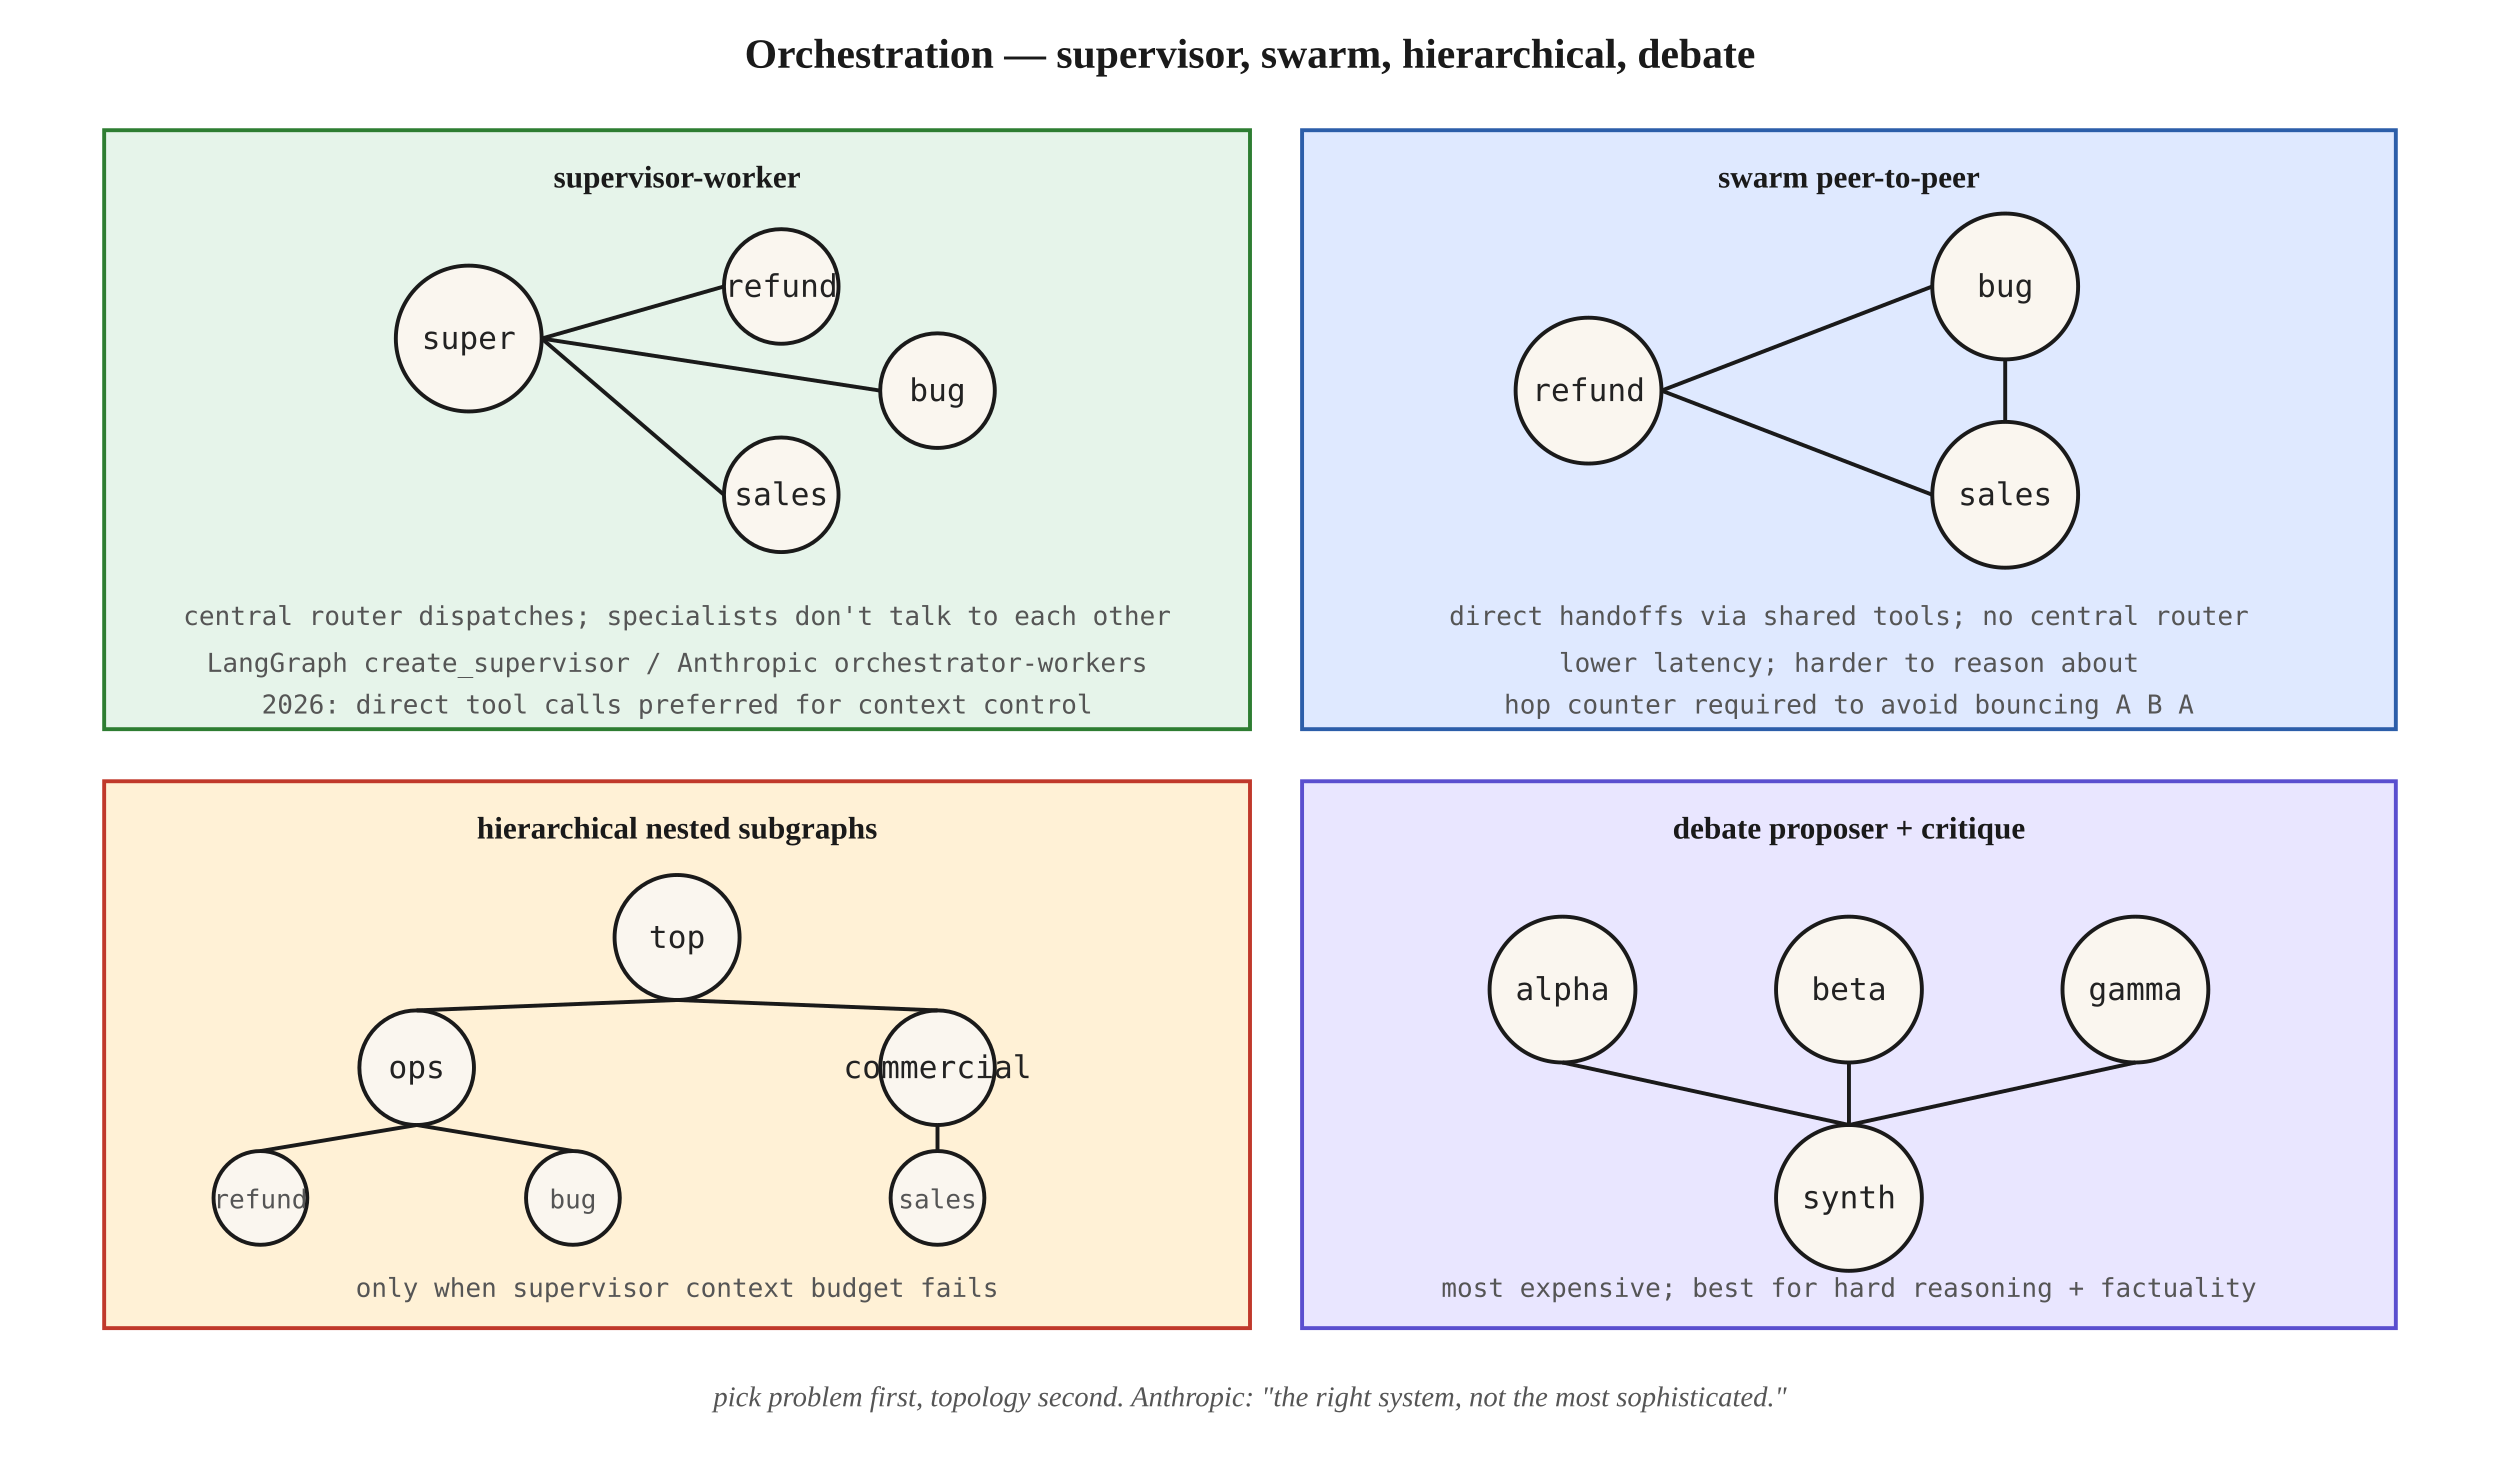
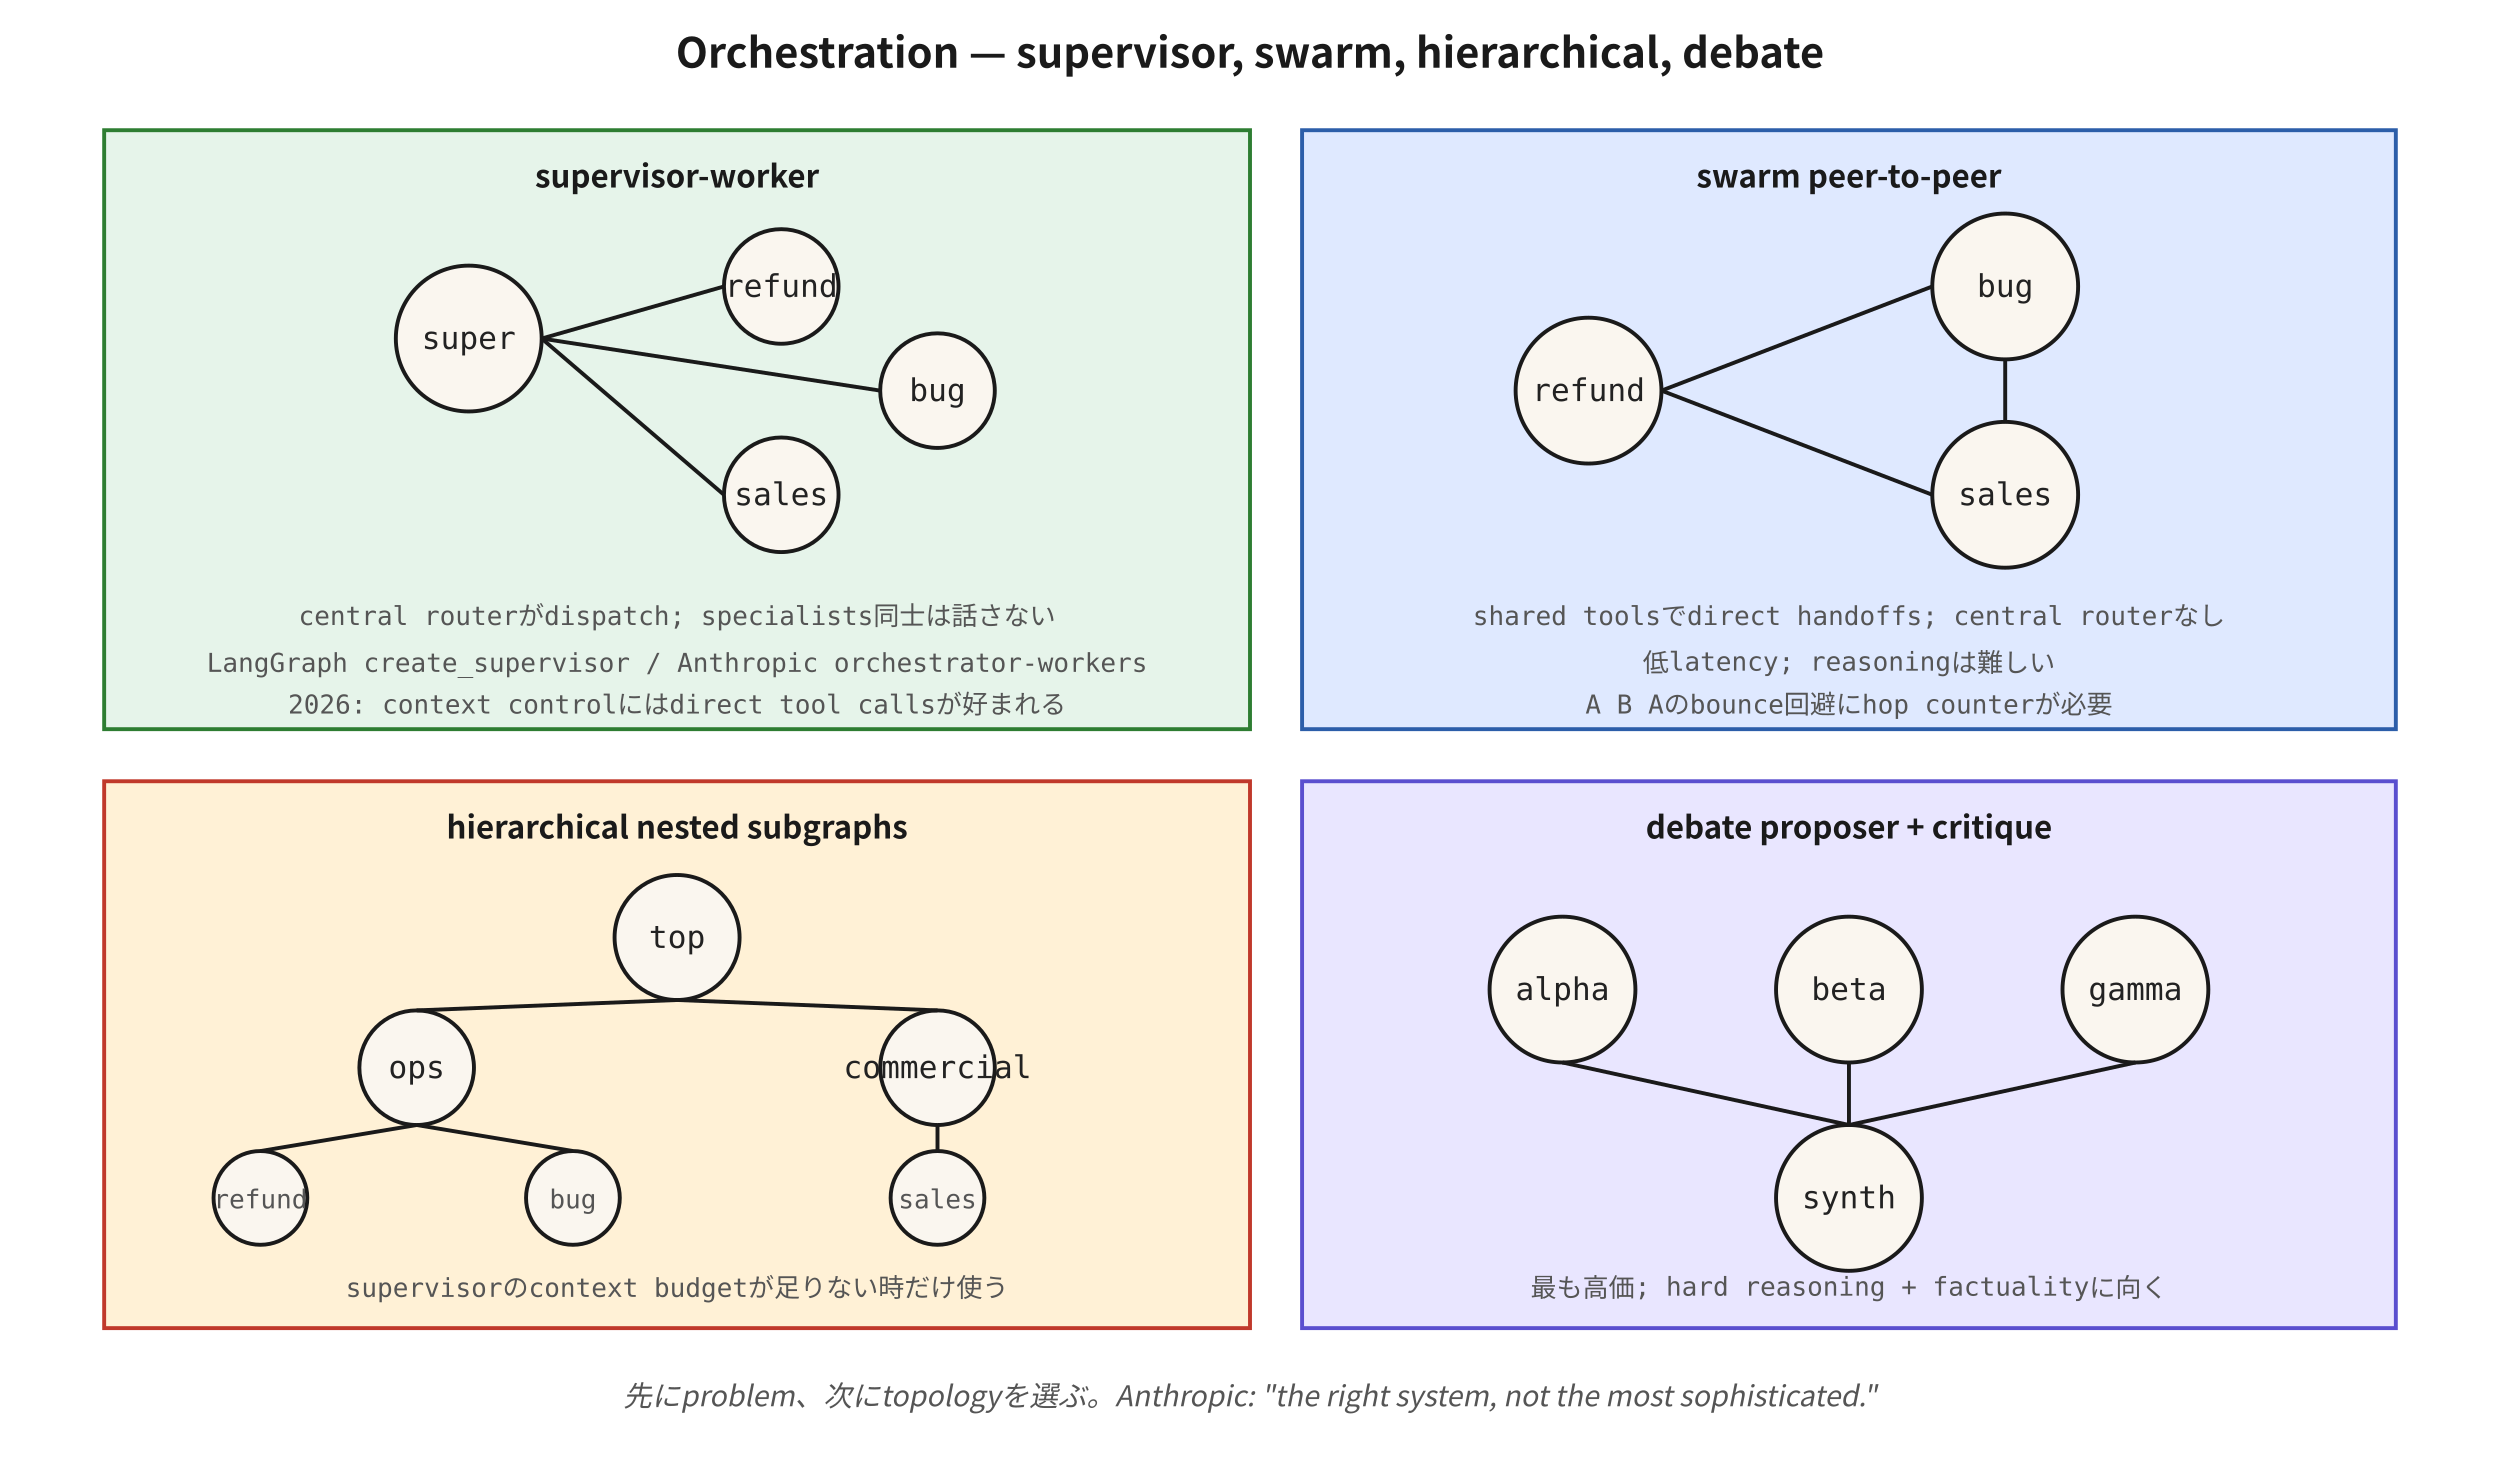
- <svg xmlns="http://www.w3.org/2000/svg" viewBox="0 0 960 560" font-family="Georgia, 'Times New Roman', serif">
+ <svg xmlns="http://www.w3.org/2000/svg" viewBox="0 0 960 560" font-family="'Hiragino Sans', 'Yu Gothic', 'Noto Sans CJK JP', sans-serif">
  <defs>
    <marker id="arrow" viewBox="0 0 10 10" refX="9" refY="5" markerWidth="6" markerHeight="6" orient="auto">
      <path d="M0,0 L10,5 L0,10 z" fill="#1a1a1a" />
    </marker>
    <style>
      .box { fill: #faf6ef; stroke: #1a1a1a; stroke-width: 1.5; }
      .super { fill: #e6f4ea; stroke: #2e7d32; stroke-width: 1.5; }
      .swarm { fill: #dfe9ff; stroke: #2c5ea9; stroke-width: 1.5; }
      .hier { fill: #fff1d6; stroke: #c0392b; stroke-width: 1.5; }
      .debate { fill: #e9e6ff; stroke: #5a4fcf; stroke-width: 1.5; }
-       .step { font-size: 12px; font-family: 'Menlo', monospace; fill: #222; }
-       .small { font-size: 10px; font-family: 'Menlo', monospace; fill: #555; }
+       .step { font-size: 12px; font-family: 'Hiragino Sans', 'Yu Gothic', 'Menlo', monospace; fill: #222; }
+       .small { font-size: 10px; font-family: 'Hiragino Sans', 'Yu Gothic', 'Menlo', monospace; fill: #555; }
      .caption { font-size: 11px; fill: #555; font-style: italic; }
      .title { font-size: 16px; font-weight: 700; fill: #1a1a1a; }
      .head { font-size: 12px; font-weight: 700; fill: #1a1a1a; }
    </style>
  </defs>
  <text x="480" y="26" text-anchor="middle" class="title">Orchestration — supervisor, swarm, hierarchical, debate</text>
  <rect x="40" y="50" width="440" height="230" class="super" />
  <text x="260" y="72" text-anchor="middle" class="head">supervisor-worker</text>
  <circle cx="180" cy="130" r="28" fill="#faf6ef" stroke="#1a1a1a" stroke-width="1.5" />
  <text x="180" y="134" text-anchor="middle" class="step">super</text>
  <circle cx="300" cy="110" r="22" fill="#faf6ef" stroke="#1a1a1a" stroke-width="1.5" />
  <text x="300" y="114" text-anchor="middle" class="step">refund</text>
  <circle cx="360" cy="150" r="22" fill="#faf6ef" stroke="#1a1a1a" stroke-width="1.5" />
  <text x="360" y="154" text-anchor="middle" class="step">bug</text>
  <circle cx="300" cy="190" r="22" fill="#faf6ef" stroke="#1a1a1a" stroke-width="1.5" />
  <text x="300" y="194" text-anchor="middle" class="step">sales</text>
  <line x1="208" y1="130" x2="278" y2="110" stroke="#1a1a1a" stroke-width="1.5" />
  <line x1="208" y1="130" x2="338" y2="150" stroke="#1a1a1a" stroke-width="1.5" />
  <line x1="208" y1="130" x2="278" y2="190" stroke="#1a1a1a" stroke-width="1.5" />
-   <text x="260" y="240" text-anchor="middle" class="small">central router dispatches; specialists don't talk to each other</text>
+   <text x="260" y="240" text-anchor="middle" class="small">central routerがdispatch; specialists同士は話さない</text>
  <text x="260" y="258" text-anchor="middle" class="small">LangGraph create_supervisor / Anthropic orchestrator-workers</text>
-   <text x="260" y="274" text-anchor="middle" class="small">2026: direct tool calls preferred for context control</text>
+   <text x="260" y="274" text-anchor="middle" class="small">2026: context controlにはdirect tool callsが好まれる</text>
  <rect x="500" y="50" width="420" height="230" class="swarm" />
  <text x="710" y="72" text-anchor="middle" class="head">swarm  peer-to-peer</text>
  <circle cx="610" cy="150" r="28" fill="#faf6ef" stroke="#1a1a1a" stroke-width="1.5" />
  <text x="610" y="154" text-anchor="middle" class="step">refund</text>
  <circle cx="770" cy="110" r="28" fill="#faf6ef" stroke="#1a1a1a" stroke-width="1.5" />
  <text x="770" y="114" text-anchor="middle" class="step">bug</text>
  <circle cx="770" cy="190" r="28" fill="#faf6ef" stroke="#1a1a1a" stroke-width="1.5" />
  <text x="770" y="194" text-anchor="middle" class="step">sales</text>
  <line x1="638" y1="150" x2="742" y2="110" stroke="#1a1a1a" stroke-width="1.5" />
  <line x1="638" y1="150" x2="742" y2="190" stroke="#1a1a1a" stroke-width="1.5" />
  <line x1="770" y1="138" x2="770" y2="162" stroke="#1a1a1a" stroke-width="1.5" />
-   <text x="710" y="240" text-anchor="middle" class="small">direct handoffs via shared tools; no central router</text>
-   <text x="710" y="258" text-anchor="middle" class="small">lower latency; harder to reason about</text>
-   <text x="710" y="274" text-anchor="middle" class="small">hop counter required to avoid bouncing A  B  A</text>
+   <text x="710" y="240" text-anchor="middle" class="small">shared toolsでdirect handoffs; central routerなし</text>
+   <text x="710" y="258" text-anchor="middle" class="small">低latency; reasoningは難しい</text>
+   <text x="710" y="274" text-anchor="middle" class="small">A  B  Aのbounce回避にhop counterが必要</text>
  <rect x="40" y="300" width="440" height="210" class="hier" />
  <text x="260" y="322" text-anchor="middle" class="head">hierarchical  nested subgraphs</text>
  <circle cx="260" cy="360" r="24" fill="#faf6ef" stroke="#1a1a1a" stroke-width="1.5" />
  <text x="260" y="364" text-anchor="middle" class="step">top</text>
  <circle cx="160" cy="410" r="22" fill="#faf6ef" stroke="#1a1a1a" stroke-width="1.5" />
  <text x="160" y="414" text-anchor="middle" class="step">ops</text>
  <circle cx="360" cy="410" r="22" fill="#faf6ef" stroke="#1a1a1a" stroke-width="1.5" />
  <text x="360" y="414" text-anchor="middle" class="step">commercial</text>
  <circle cx="100" cy="460" r="18" fill="#faf6ef" stroke="#1a1a1a" stroke-width="1.5" />
  <text x="100" y="464" text-anchor="middle" class="small">refund</text>
  <circle cx="220" cy="460" r="18" fill="#faf6ef" stroke="#1a1a1a" stroke-width="1.5" />
  <text x="220" y="464" text-anchor="middle" class="small">bug</text>
  <circle cx="360" cy="460" r="18" fill="#faf6ef" stroke="#1a1a1a" stroke-width="1.5" />
  <text x="360" y="464" text-anchor="middle" class="small">sales</text>
  <line x1="260" y1="384" x2="160" y2="388" stroke="#1a1a1a" stroke-width="1.5" />
  <line x1="260" y1="384" x2="360" y2="388" stroke="#1a1a1a" stroke-width="1.5" />
  <line x1="160" y1="432" x2="100" y2="442" stroke="#1a1a1a" stroke-width="1.5" />
  <line x1="160" y1="432" x2="220" y2="442" stroke="#1a1a1a" stroke-width="1.5" />
  <line x1="360" y1="432" x2="360" y2="442" stroke="#1a1a1a" stroke-width="1.5" />
-   <text x="260" y="498" text-anchor="middle" class="small">only when supervisor context budget fails</text>
+   <text x="260" y="498" text-anchor="middle" class="small">supervisorのcontext budgetが足りない時だけ使う</text>
  <rect x="500" y="300" width="420" height="210" class="debate" />
  <text x="710" y="322" text-anchor="middle" class="head">debate  proposer + critique</text>
  <circle cx="600" cy="380" r="28" fill="#faf6ef" stroke="#1a1a1a" stroke-width="1.5" />
  <text x="600" y="384" text-anchor="middle" class="step">alpha</text>
  <circle cx="710" cy="380" r="28" fill="#faf6ef" stroke="#1a1a1a" stroke-width="1.5" />
  <text x="710" y="384" text-anchor="middle" class="step">beta</text>
  <circle cx="820" cy="380" r="28" fill="#faf6ef" stroke="#1a1a1a" stroke-width="1.5" />
  <text x="820" y="384" text-anchor="middle" class="step">gamma</text>
  <circle cx="710" cy="460" r="28" fill="#faf6ef" stroke="#1a1a1a" stroke-width="1.5" />
  <text x="710" y="464" text-anchor="middle" class="step">synth</text>
  <line x1="600" y1="408" x2="710" y2="432" stroke="#1a1a1a" stroke-width="1.5" />
  <line x1="710" y1="408" x2="710" y2="432" stroke="#1a1a1a" stroke-width="1.5" />
  <line x1="820" y1="408" x2="710" y2="432" stroke="#1a1a1a" stroke-width="1.5" />
-   <text x="710" y="498" text-anchor="middle" class="small">most expensive; best for hard reasoning + factuality</text>
-   <text x="480" y="540" text-anchor="middle" class="caption">pick problem first, topology second. Anthropic: "the right system, not the most sophisticated."</text>
+   <text x="710" y="498" text-anchor="middle" class="small">最も高価; hard reasoning + factualityに向く</text>
+   <text x="480" y="540" text-anchor="middle" class="caption">先にproblem、次にtopologyを選ぶ。Anthropic: "the right system, not the most sophisticated."</text>
</svg>
